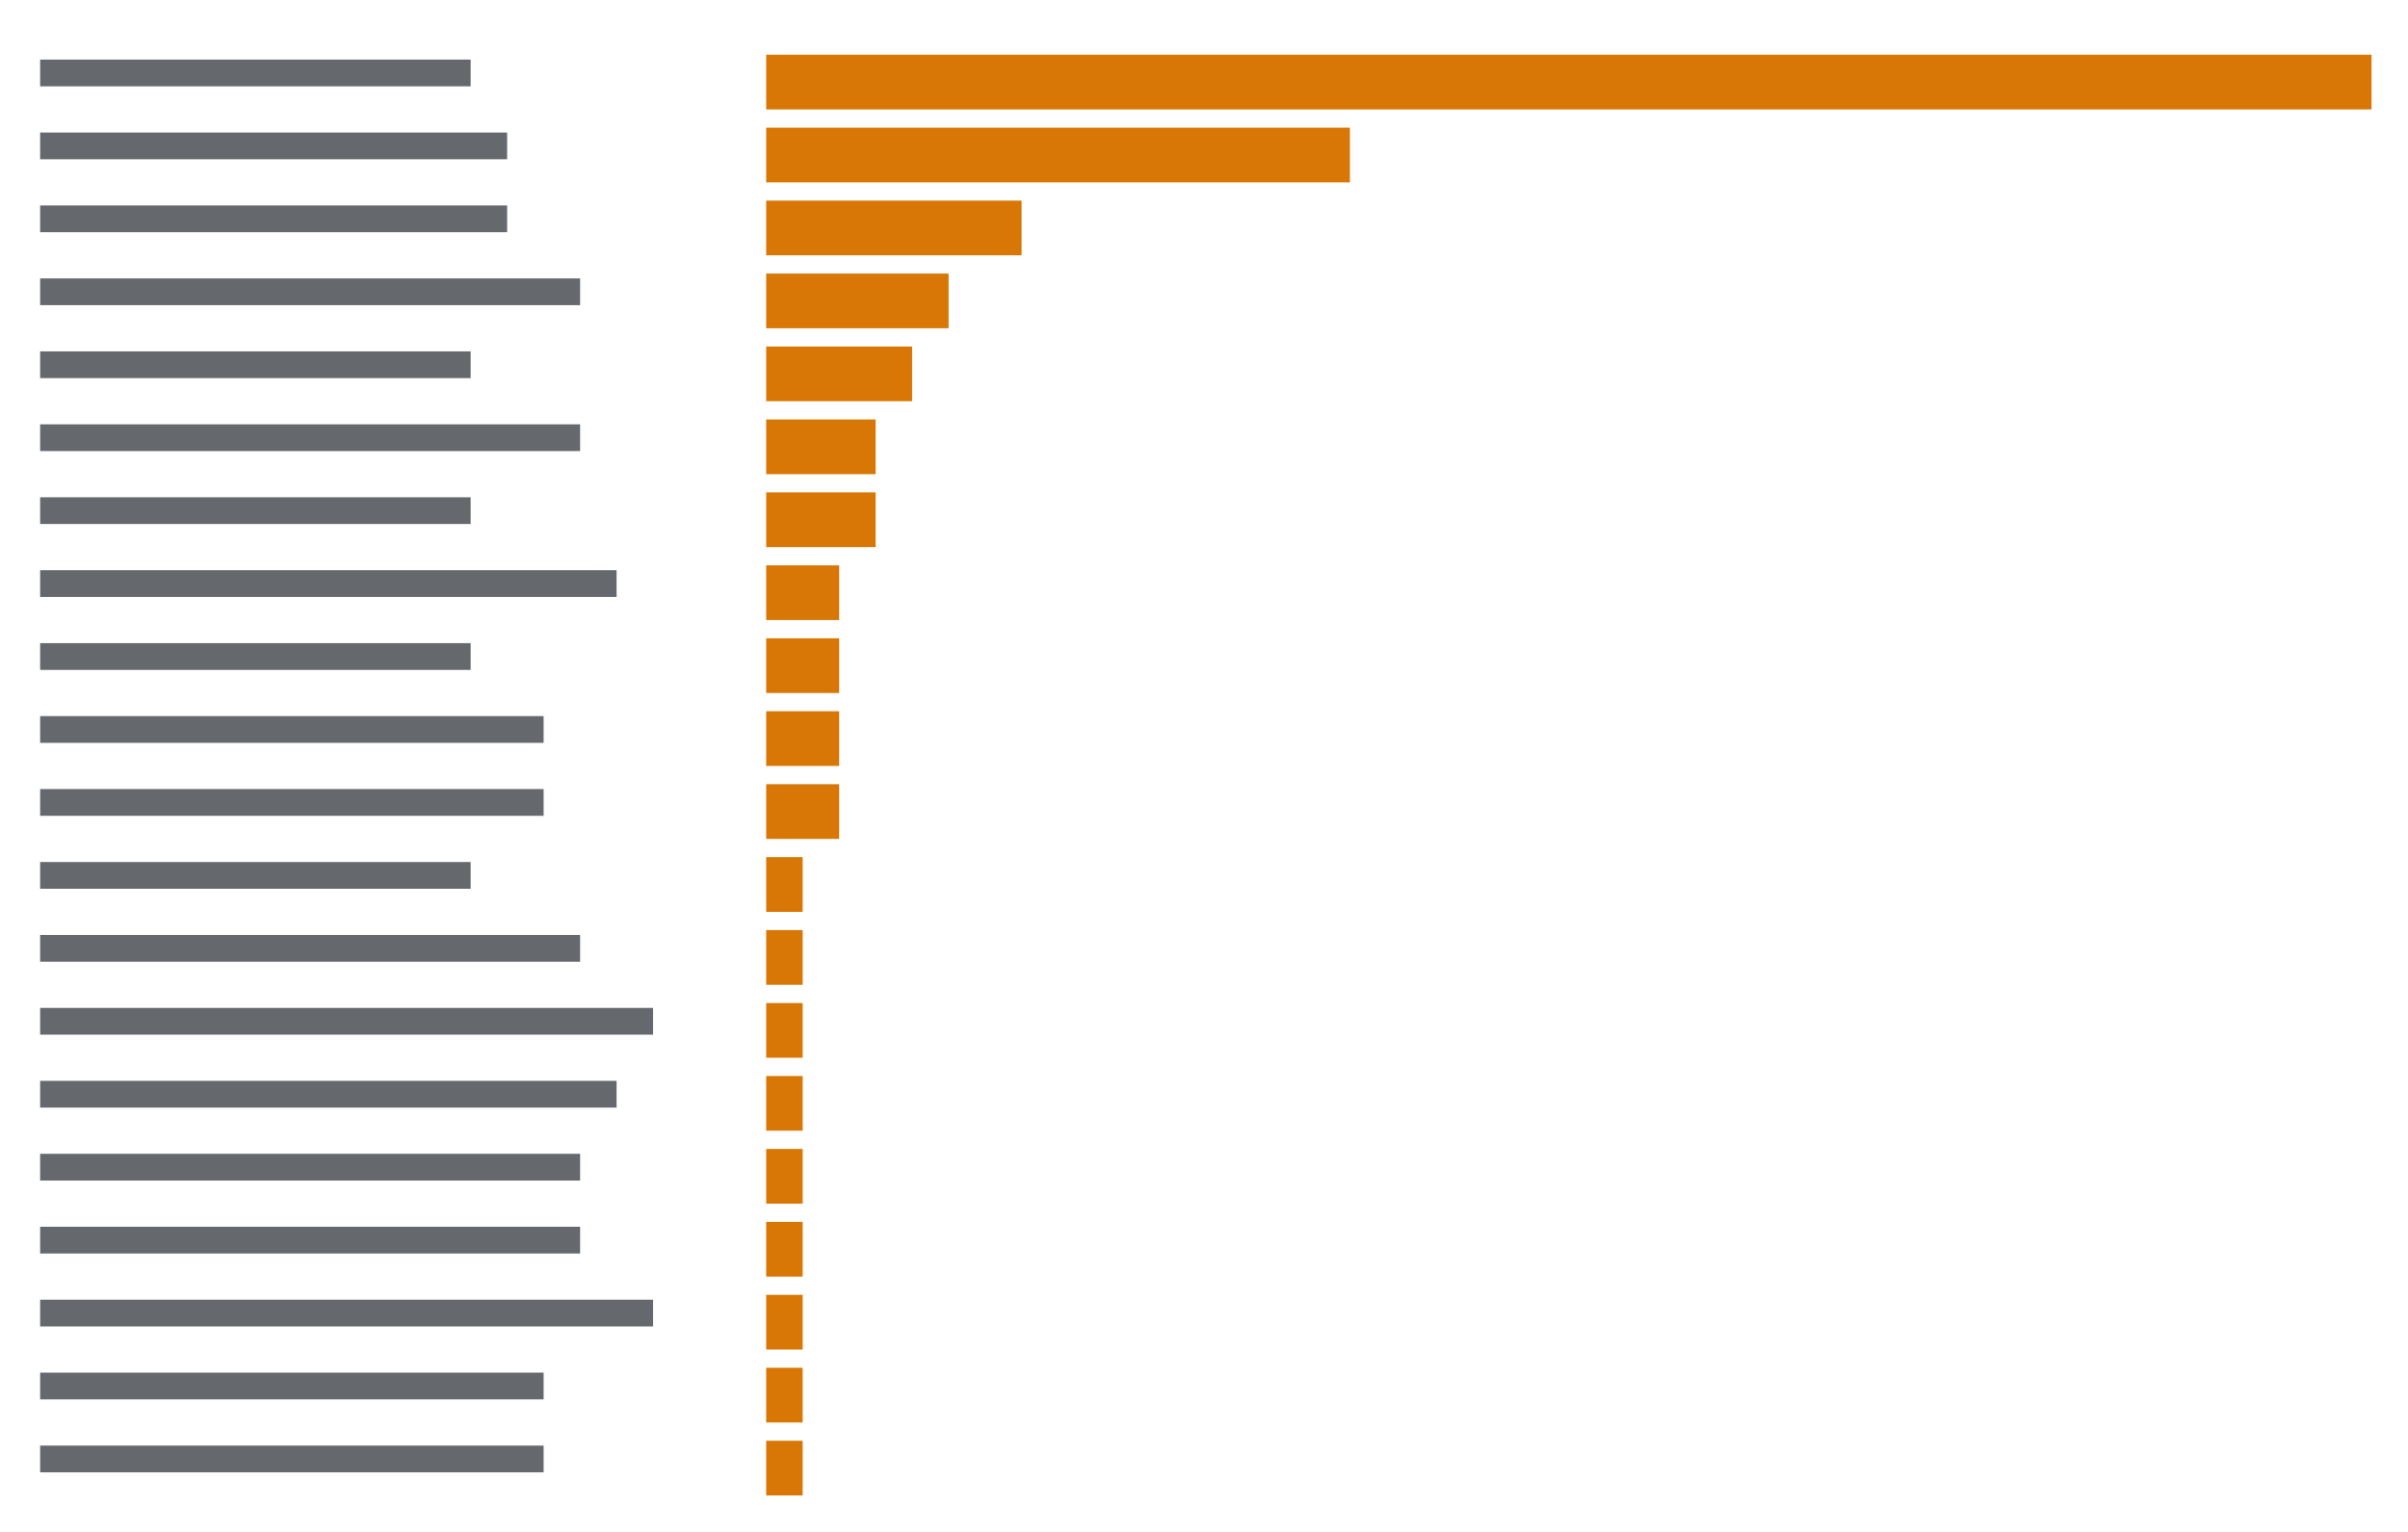
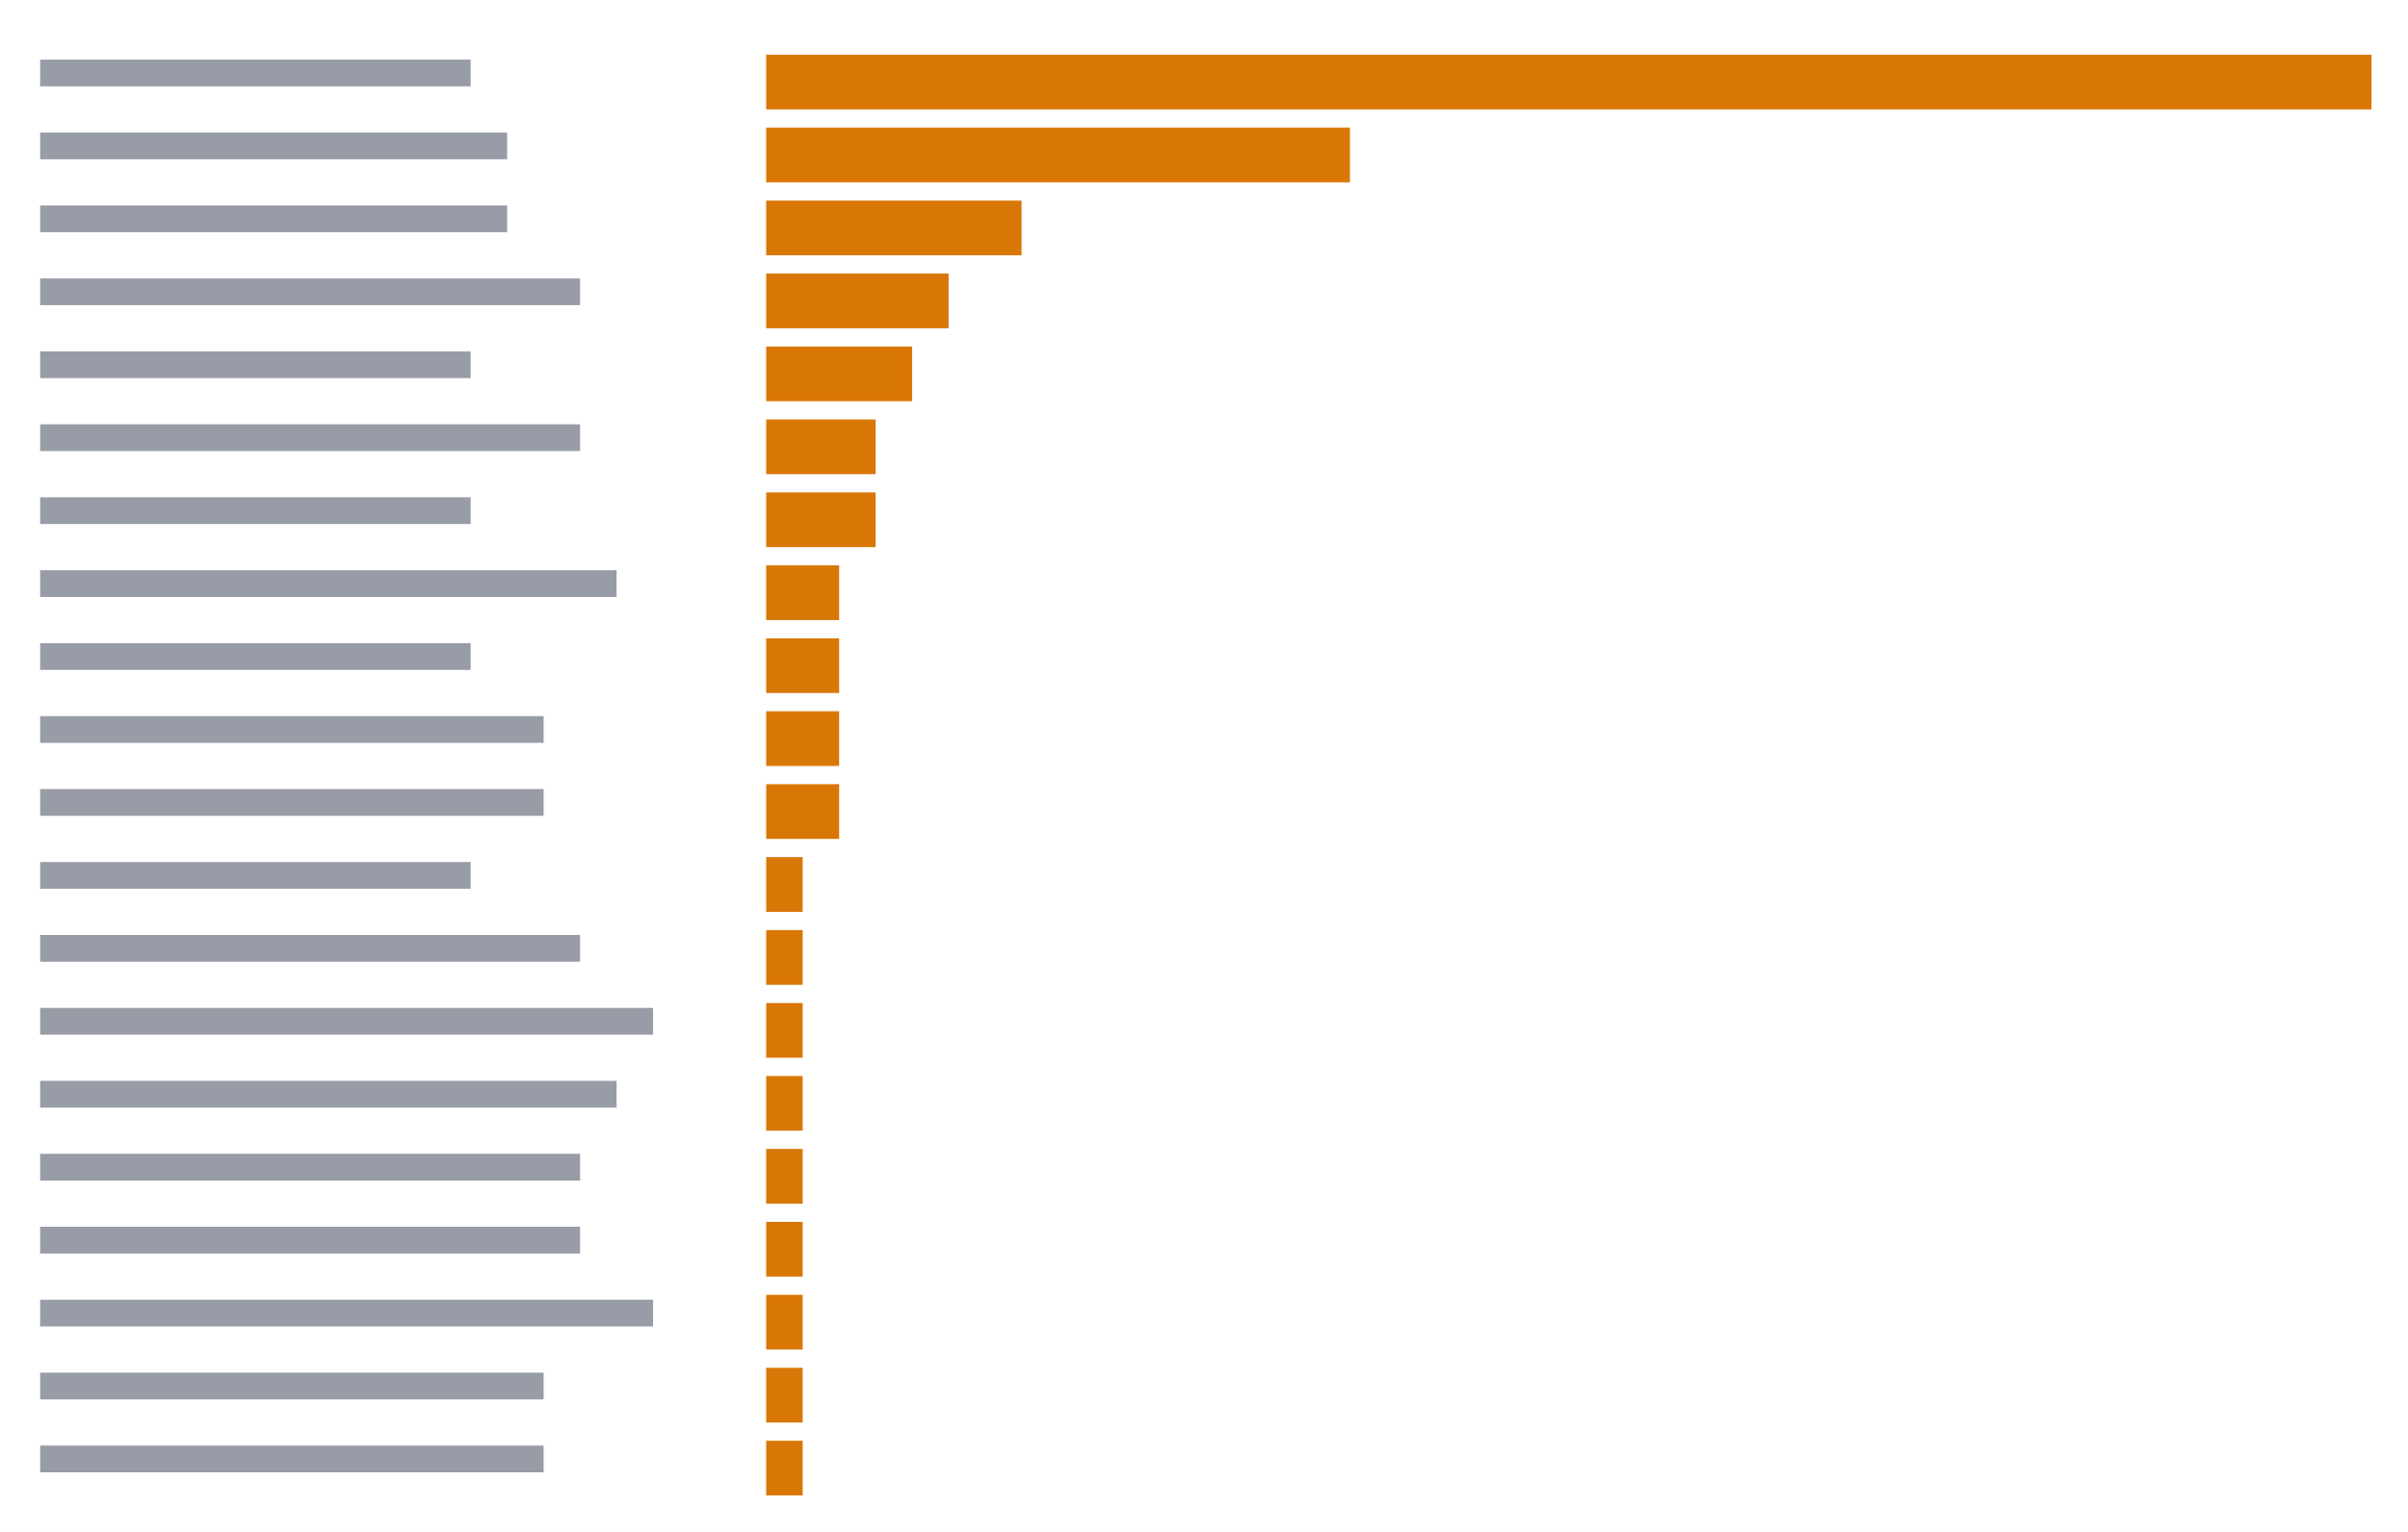
<svg xmlns="http://www.w3.org/2000/svg" viewBox="0 0 396 252" preserveAspectRatio="xMinYMin slice">
  <rect width="100%" height="100%" fill="#ffffff" />
  <g transform="translate(6 6)">
-     <path fill="#24292f" opacity="0.7" d="M0.6 3.8h70.8v4.4h-70.8zM0.6 15.8h76.8v4.4h-76.8zM0.6 27.8h76.8v4.4h-76.8zM0.6 39.8h88.8v4.4h-88.8zM0.6 51.8h70.8v4.4h-70.8zM0.6 63.8h88.8v4.4h-88.8zM0.6 75.8h70.8v4.4h-70.8zM0.6 87.8h94.8v4.4h-94.8zM0.6 99.8h70.8v4.4h-70.8zM0.6 111.8h82.8v4.4h-82.8zM0.6 123.8h82.8v4.4h-82.8zM0.6 135.8h70.8v4.4h-70.8zM0.6 147.8h88.8v4.4h-88.8zM0.6 159.8h100.8v4.4h-100.8zM0.6 171.8h94.8v4.4h-94.8zM0.6 183.8h88.8v4.4h-88.8zM0.6 195.8h88.8v4.4h-88.8zM0.6 207.8h100.8v4.4h-100.8zM0.6 219.8h82.8v4.4h-82.8zM0.6 231.8h82.8v4.4h-82.8z" />
+     <path fill="#6b7280" opacity="0.7" d="M0.6 3.8h70.8v4.4h-70.8zM0.6 15.8h76.8v4.4h-76.8zM0.6 27.8h76.8v4.4h-76.8zM0.6 39.8h88.8v4.4h-88.8zM0.6 51.8h70.8v4.4h-70.8zM0.6 63.8h88.8v4.4h-88.8zM0.6 75.8h70.8v4.4h-70.8zM0.6 87.8h94.8v4.4h-94.8zM0.6 99.8h70.8v4.4h-70.8zM0.6 111.8h82.8v4.4h-82.8zM0.6 123.8h82.8v4.4h-82.8zM0.6 135.8h70.8v4.4h-70.8zM0.6 147.8h88.8v4.4h-88.8zM0.6 159.8h100.8v4.4h-100.8zM0.6 171.8h94.8v4.4h-94.8zM0.6 183.8h88.8v4.4h-88.8zM0.6 195.8h88.8v4.4h-88.8zM0.6 207.8h100.8v4.4h-100.8zM0.6 219.8h82.8v4.4h-82.8zM0.6 231.8h82.8v4.4h-82.8z" />
    <path fill="#d97706" d="M120 3h6v9h-6zM126 3h6v9h-6zM132 3h6v9h-6zM138 3h6v9h-6zM144 3h6v9h-6zM150 3h6v9h-6zM156 3h6v9h-6zM162 3h6v9h-6zM168 3h6v9h-6zM174 3h6v9h-6zM180 3h6v9h-6zM186 3h6v9h-6zM192 3h6v9h-6zM198 3h6v9h-6zM204 3h6v9h-6zM210 3h6v9h-6zM216 3h6v9h-6zM222 3h6v9h-6zM228 3h6v9h-6zM234 3h6v9h-6zM240 3h6v9h-6zM246 3h6v9h-6zM252 3h6v9h-6zM258 3h6v9h-6zM264 3h6v9h-6zM270 3h6v9h-6zM276 3h6v9h-6zM282 3h6v9h-6zM288 3h6v9h-6zM294 3h6v9h-6zM300 3h6v9h-6zM306 3h6v9h-6zM312 3h6v9h-6zM318 3h6v9h-6zM324 3h6v9h-6zM330 3h6v9h-6zM336 3h6v9h-6zM342 3h6v9h-6zM348 3h6v9h-6zM354 3h6v9h-6zM360 3h6v9h-6zM366 3h6v9h-6zM372 3h6v9h-6zM378 3h6v9h-6zM120 15h6v9h-6zM126 15h6v9h-6zM132 15h6v9h-6zM138 15h6v9h-6zM144 15h6v9h-6zM150 15h6v9h-6zM156 15h6v9h-6zM162 15h6v9h-6zM168 15h6v9h-6zM174 15h6v9h-6zM180 15h6v9h-6zM186 15h6v9h-6zM192 15h6v9h-6zM198 15h6v9h-6zM204 15h6v9h-6zM210 15h6v9h-6zM120 27h6v9h-6zM126 27h6v9h-6zM132 27h6v9h-6zM138 27h6v9h-6zM144 27h6v9h-6zM150 27h6v9h-6zM156 27h6v9h-6zM120 39h6v9h-6zM126 39h6v9h-6zM132 39h6v9h-6zM138 39h6v9h-6zM144 39h6v9h-6zM120 51h6v9h-6zM126 51h6v9h-6zM132 51h6v9h-6zM138 51h6v9h-6zM120 63h6v9h-6zM126 63h6v9h-6zM132 63h6v9h-6zM120 75h6v9h-6zM126 75h6v9h-6zM132 75h6v9h-6zM120 87h6v9h-6zM126 87h6v9h-6zM120 99h6v9h-6zM126 99h6v9h-6zM120 111h6v9h-6zM126 111h6v9h-6zM120 123h6v9h-6zM126 123h6v9h-6zM120 135h6v9h-6zM120 147h6v9h-6zM120 159h6v9h-6zM120 171h6v9h-6zM120 183h6v9h-6zM120 195h6v9h-6zM120 207h6v9h-6zM120 219h6v9h-6zM120 231h6v9h-6z" />
  </g>
</svg>
